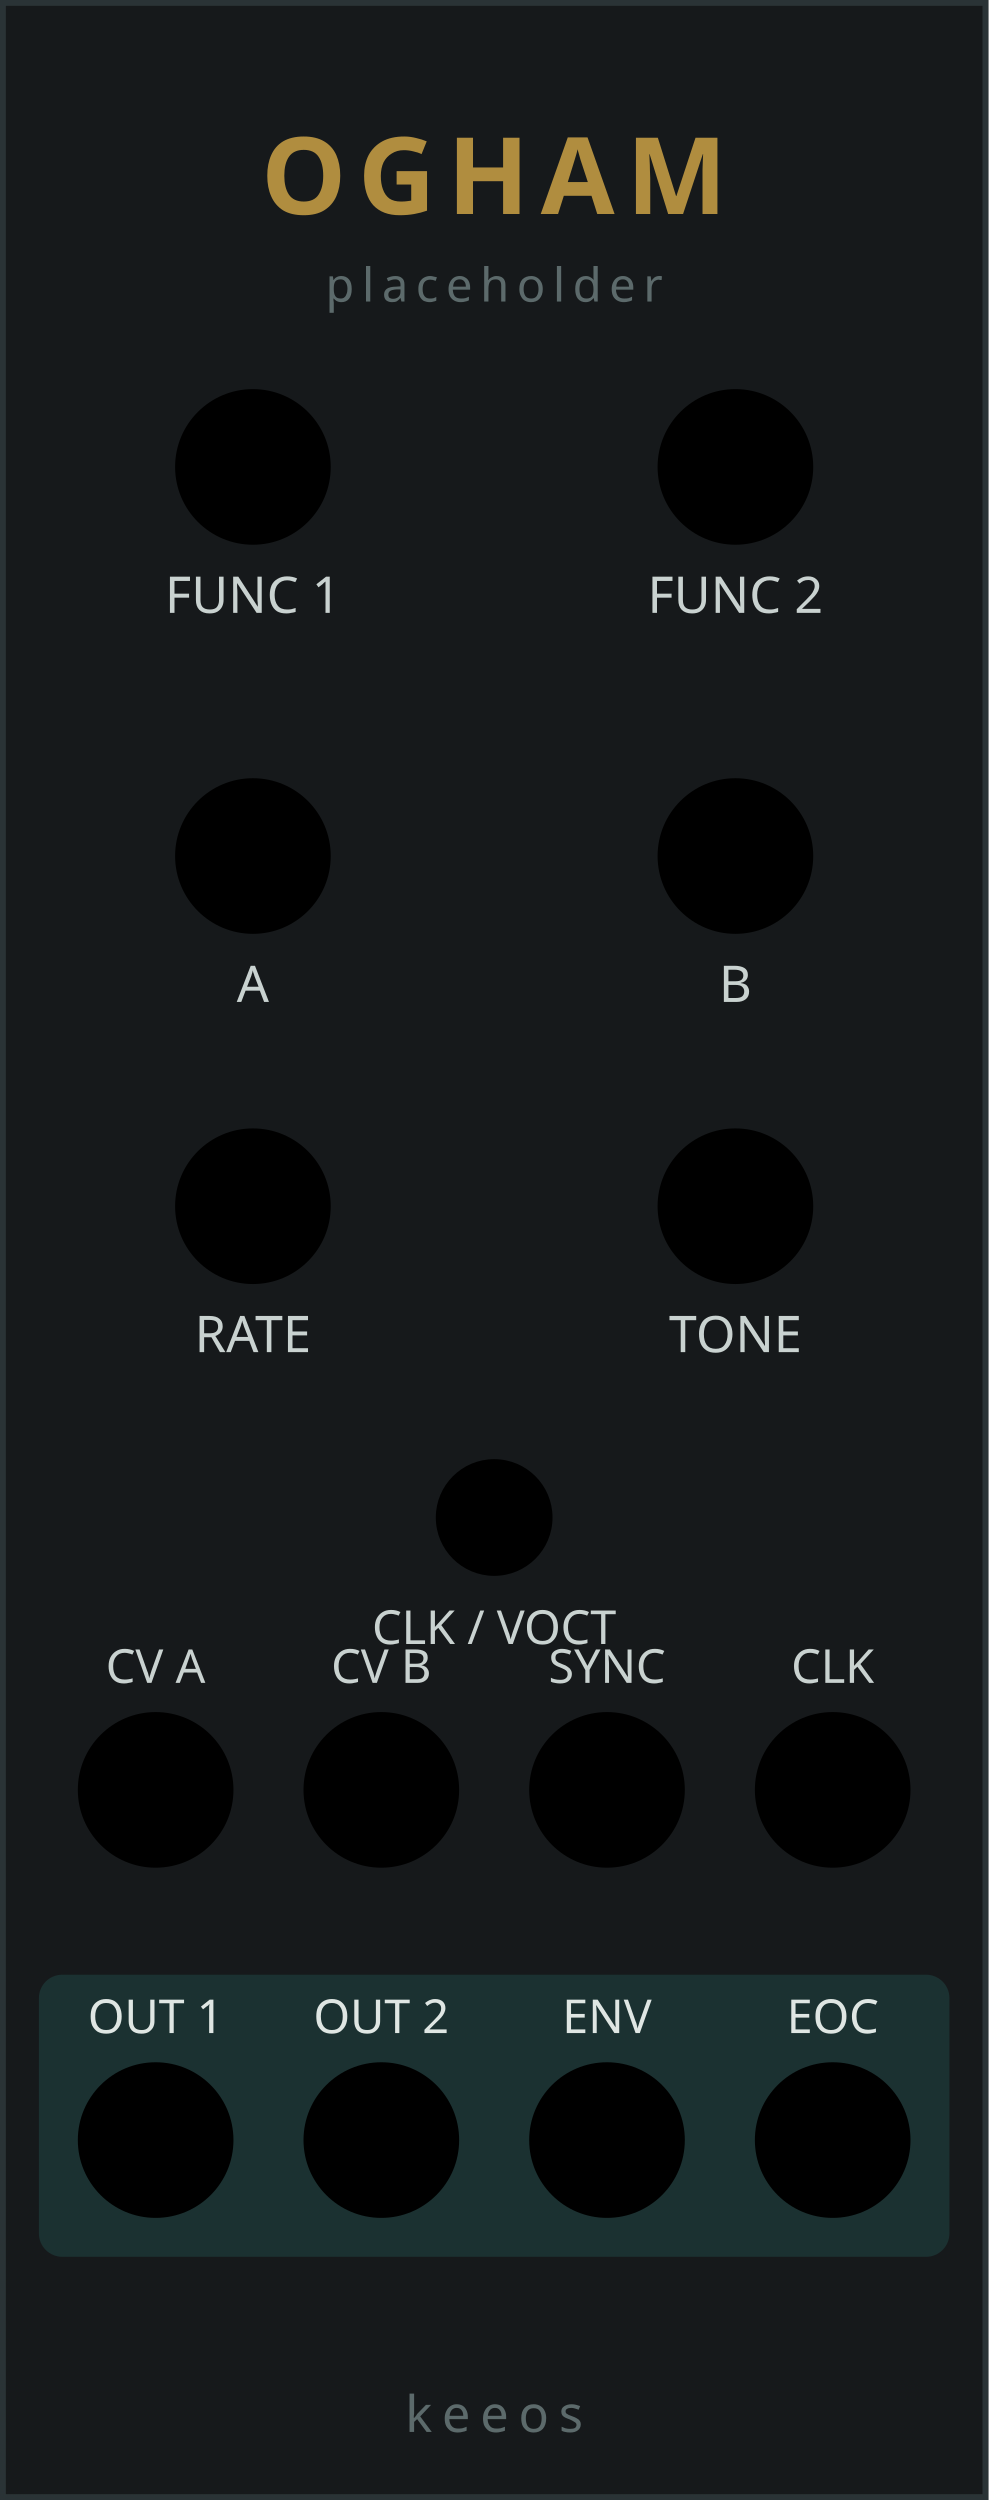
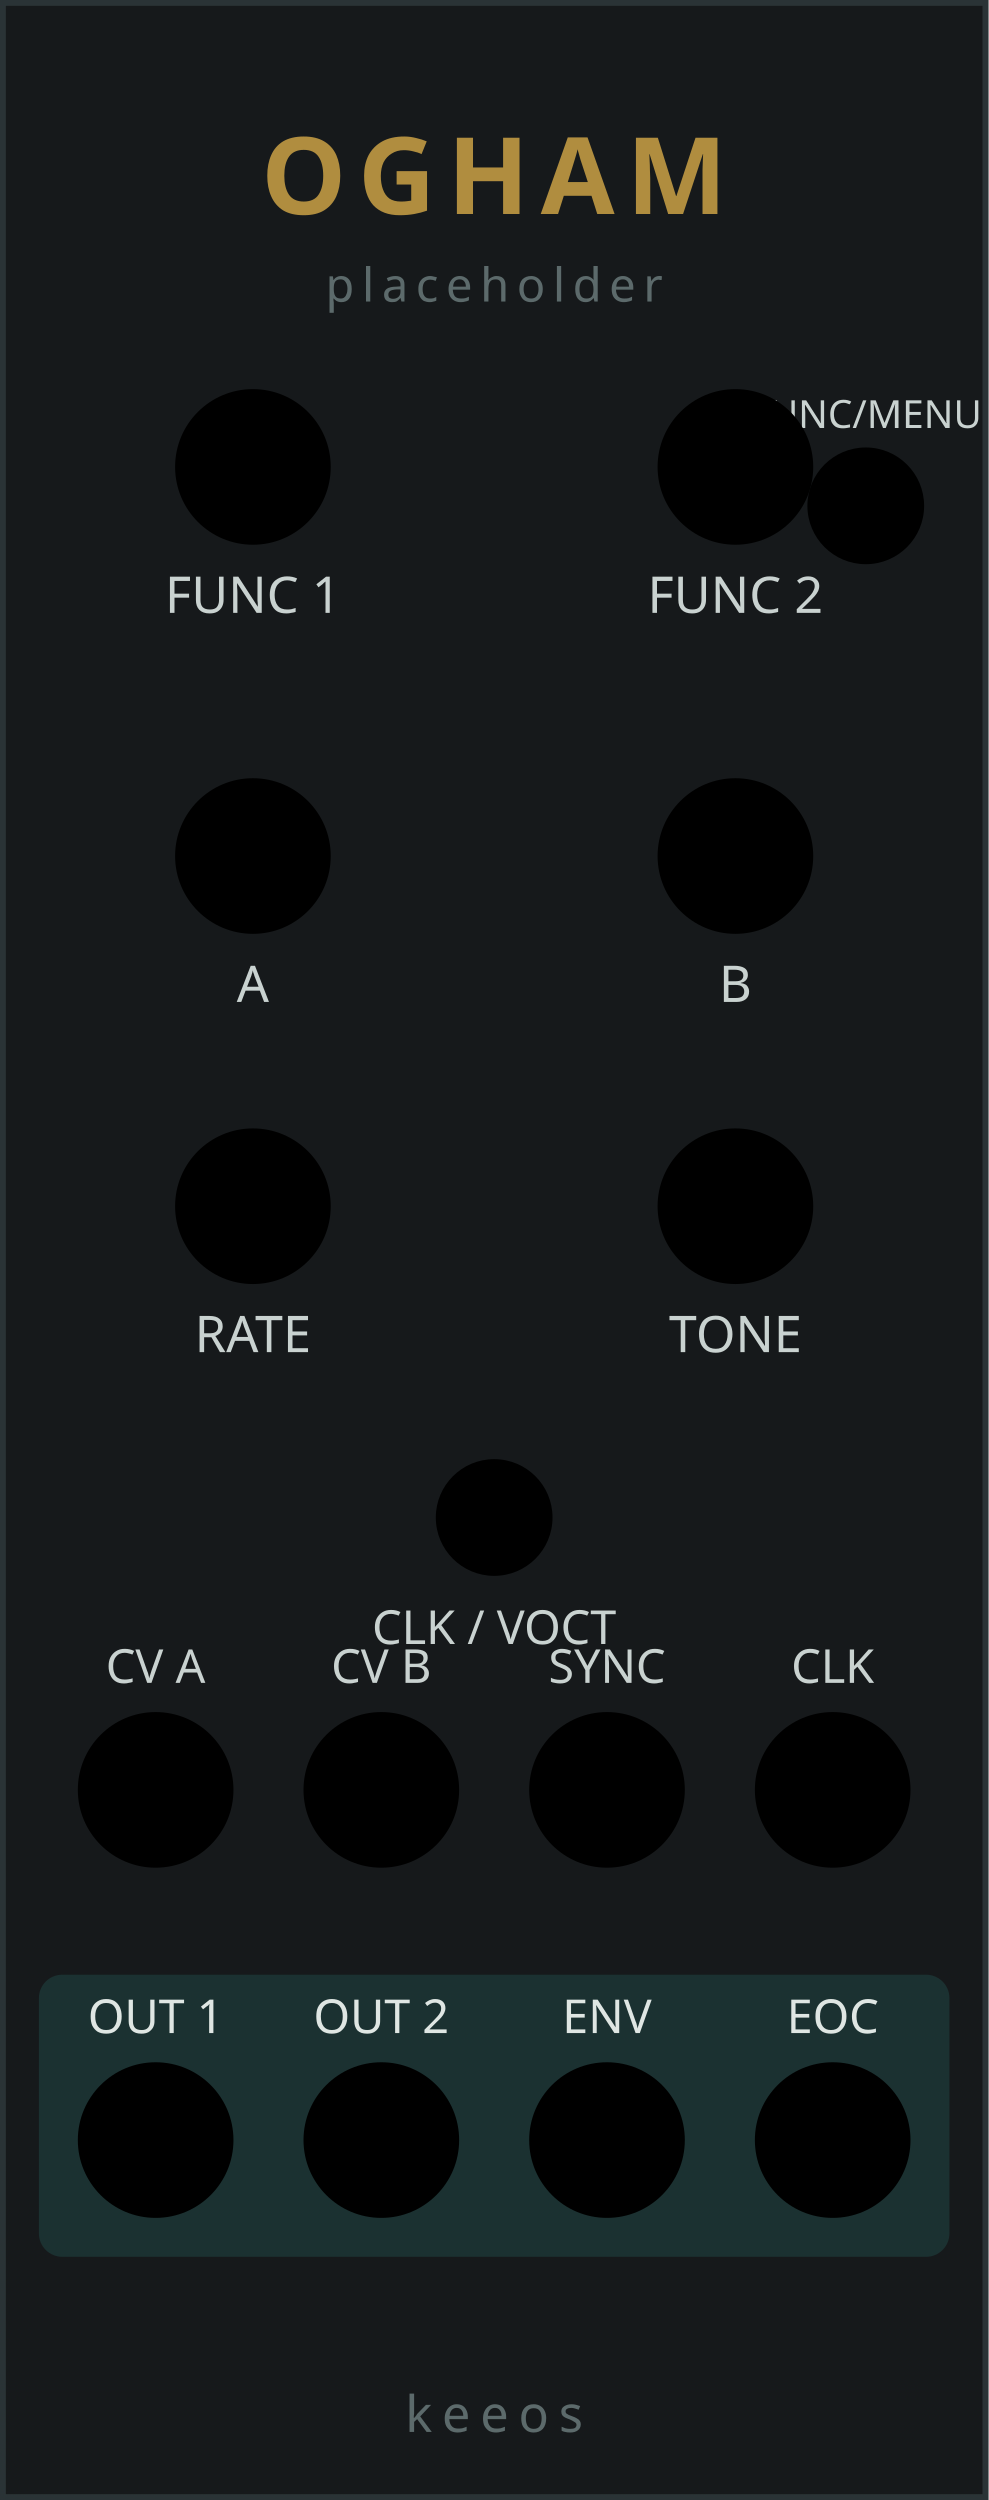
<svg xmlns="http://www.w3.org/2000/svg" width="50.8mm" height="128.5mm" viewBox="0 0 50.8 128.5" version="1.1">
  <g id="panel">
    <rect x="0" y="0" width="50.8" height="128.5" fill="#16191b" />
    <rect x="0.15" y="0.15" width="50.5" height="128.2" fill="none" stroke="#2a3336" stroke-width="0.3" />
    <text x="25.4" y="11" fill="#b08d3f" font-family="sans-serif" font-size="5.5" font-weight="600" text-anchor="middle" letter-spacing="0.6">OGHAM</text>
    <text x="25.4" y="15.5" fill="#5c6a6b" font-family="sans-serif" font-size="2.4" text-anchor="middle" letter-spacing="0.4">placeholder</text>
    <text x="13.0" y="31.5" fill="#c9d2d0" font-family="sans-serif" font-size="2.6" text-anchor="middle">FUNC 1</text>
    <text x="37.8" y="31.5" fill="#c9d2d0" font-family="sans-serif" font-size="2.6" text-anchor="middle">FUNC 2</text>
    <text x="13.0" y="51.5" fill="#c9d2d0" font-family="sans-serif" font-size="2.6" text-anchor="middle">A</text>
    <text x="37.8" y="51.5" fill="#c9d2d0" font-family="sans-serif" font-size="2.6" text-anchor="middle">B</text>
    <text x="13.0" y="69.5" fill="#c9d2d0" font-family="sans-serif" font-size="2.6" text-anchor="middle">RATE</text>
    <text x="37.8" y="69.5" fill="#c9d2d0" font-family="sans-serif" font-size="2.6" text-anchor="middle">TONE</text>
+     <text x="44.5" y="22.0" fill="#c9d2d0" font-family="sans-serif" font-size="2.0" text-anchor="middle">FUNC/MENU</text>
    <text x="25.4" y="84.5" fill="#c9d2d0" font-family="sans-serif" font-size="2.4" text-anchor="middle">CLK / VOCT</text>
    <text x="8.0" y="86.5" fill="#c9d2d0" font-family="sans-serif" font-size="2.4" text-anchor="middle">CV A</text>
    <text x="19.6" y="86.5" fill="#c9d2d0" font-family="sans-serif" font-size="2.4" text-anchor="middle">CV B</text>
    <text x="31.2" y="86.5" fill="#c9d2d0" font-family="sans-serif" font-size="2.4" text-anchor="middle">SYNC</text>
    <text x="42.8" y="86.5" fill="#c9d2d0" font-family="sans-serif" font-size="2.4" text-anchor="middle">CLK</text>
    <rect x="2.0" y="101.5" width="46.8" height="14.5" rx="1.2" fill="#245e5a" opacity="0.35" />
    <text x="8.0" y="104.5" fill="#dfe6e3" font-family="sans-serif" font-size="2.4" text-anchor="middle">OUT 1</text>
    <text x="19.6" y="104.5" fill="#dfe6e3" font-family="sans-serif" font-size="2.4" text-anchor="middle">OUT 2</text>
    <text x="31.2" y="104.5" fill="#dfe6e3" font-family="sans-serif" font-size="2.4" text-anchor="middle">ENV</text>
    <text x="42.8" y="104.5" fill="#dfe6e3" font-family="sans-serif" font-size="2.4" text-anchor="middle">EOC</text>
    <text x="25.4" y="125" fill="#5c6a6b" font-family="sans-serif" font-size="2.6" text-anchor="middle" letter-spacing="0.5">keeos</text>
  </g>
  <g id="components">
    <circle cx="13.0" cy="24.0" r="4" />
    <circle cx="37.8" cy="24.0" r="4" />
    <circle cx="13.0" cy="44.0" r="4" />
    <circle cx="37.8" cy="44.0" r="4" />
    <circle cx="13.0" cy="62.0" r="4" />
    <circle cx="37.8" cy="62.0" r="4" />
    <circle cx="25.4" cy="78.0" r="3" />
+     <circle cx="44.5" cy="26.0" r="3" />
    <circle cx="8.0" cy="92.0" r="4" />
    <circle cx="19.6" cy="92.0" r="4" />
    <circle cx="31.2" cy="92.0" r="4" />
    <circle cx="42.8" cy="92.0" r="4" />
    <circle cx="8.0" cy="110.0" r="4" />
    <circle cx="19.6" cy="110.0" r="4" />
    <circle cx="31.2" cy="110.0" r="4" />
    <circle cx="42.8" cy="110.0" r="4" />
  </g>
</svg>
